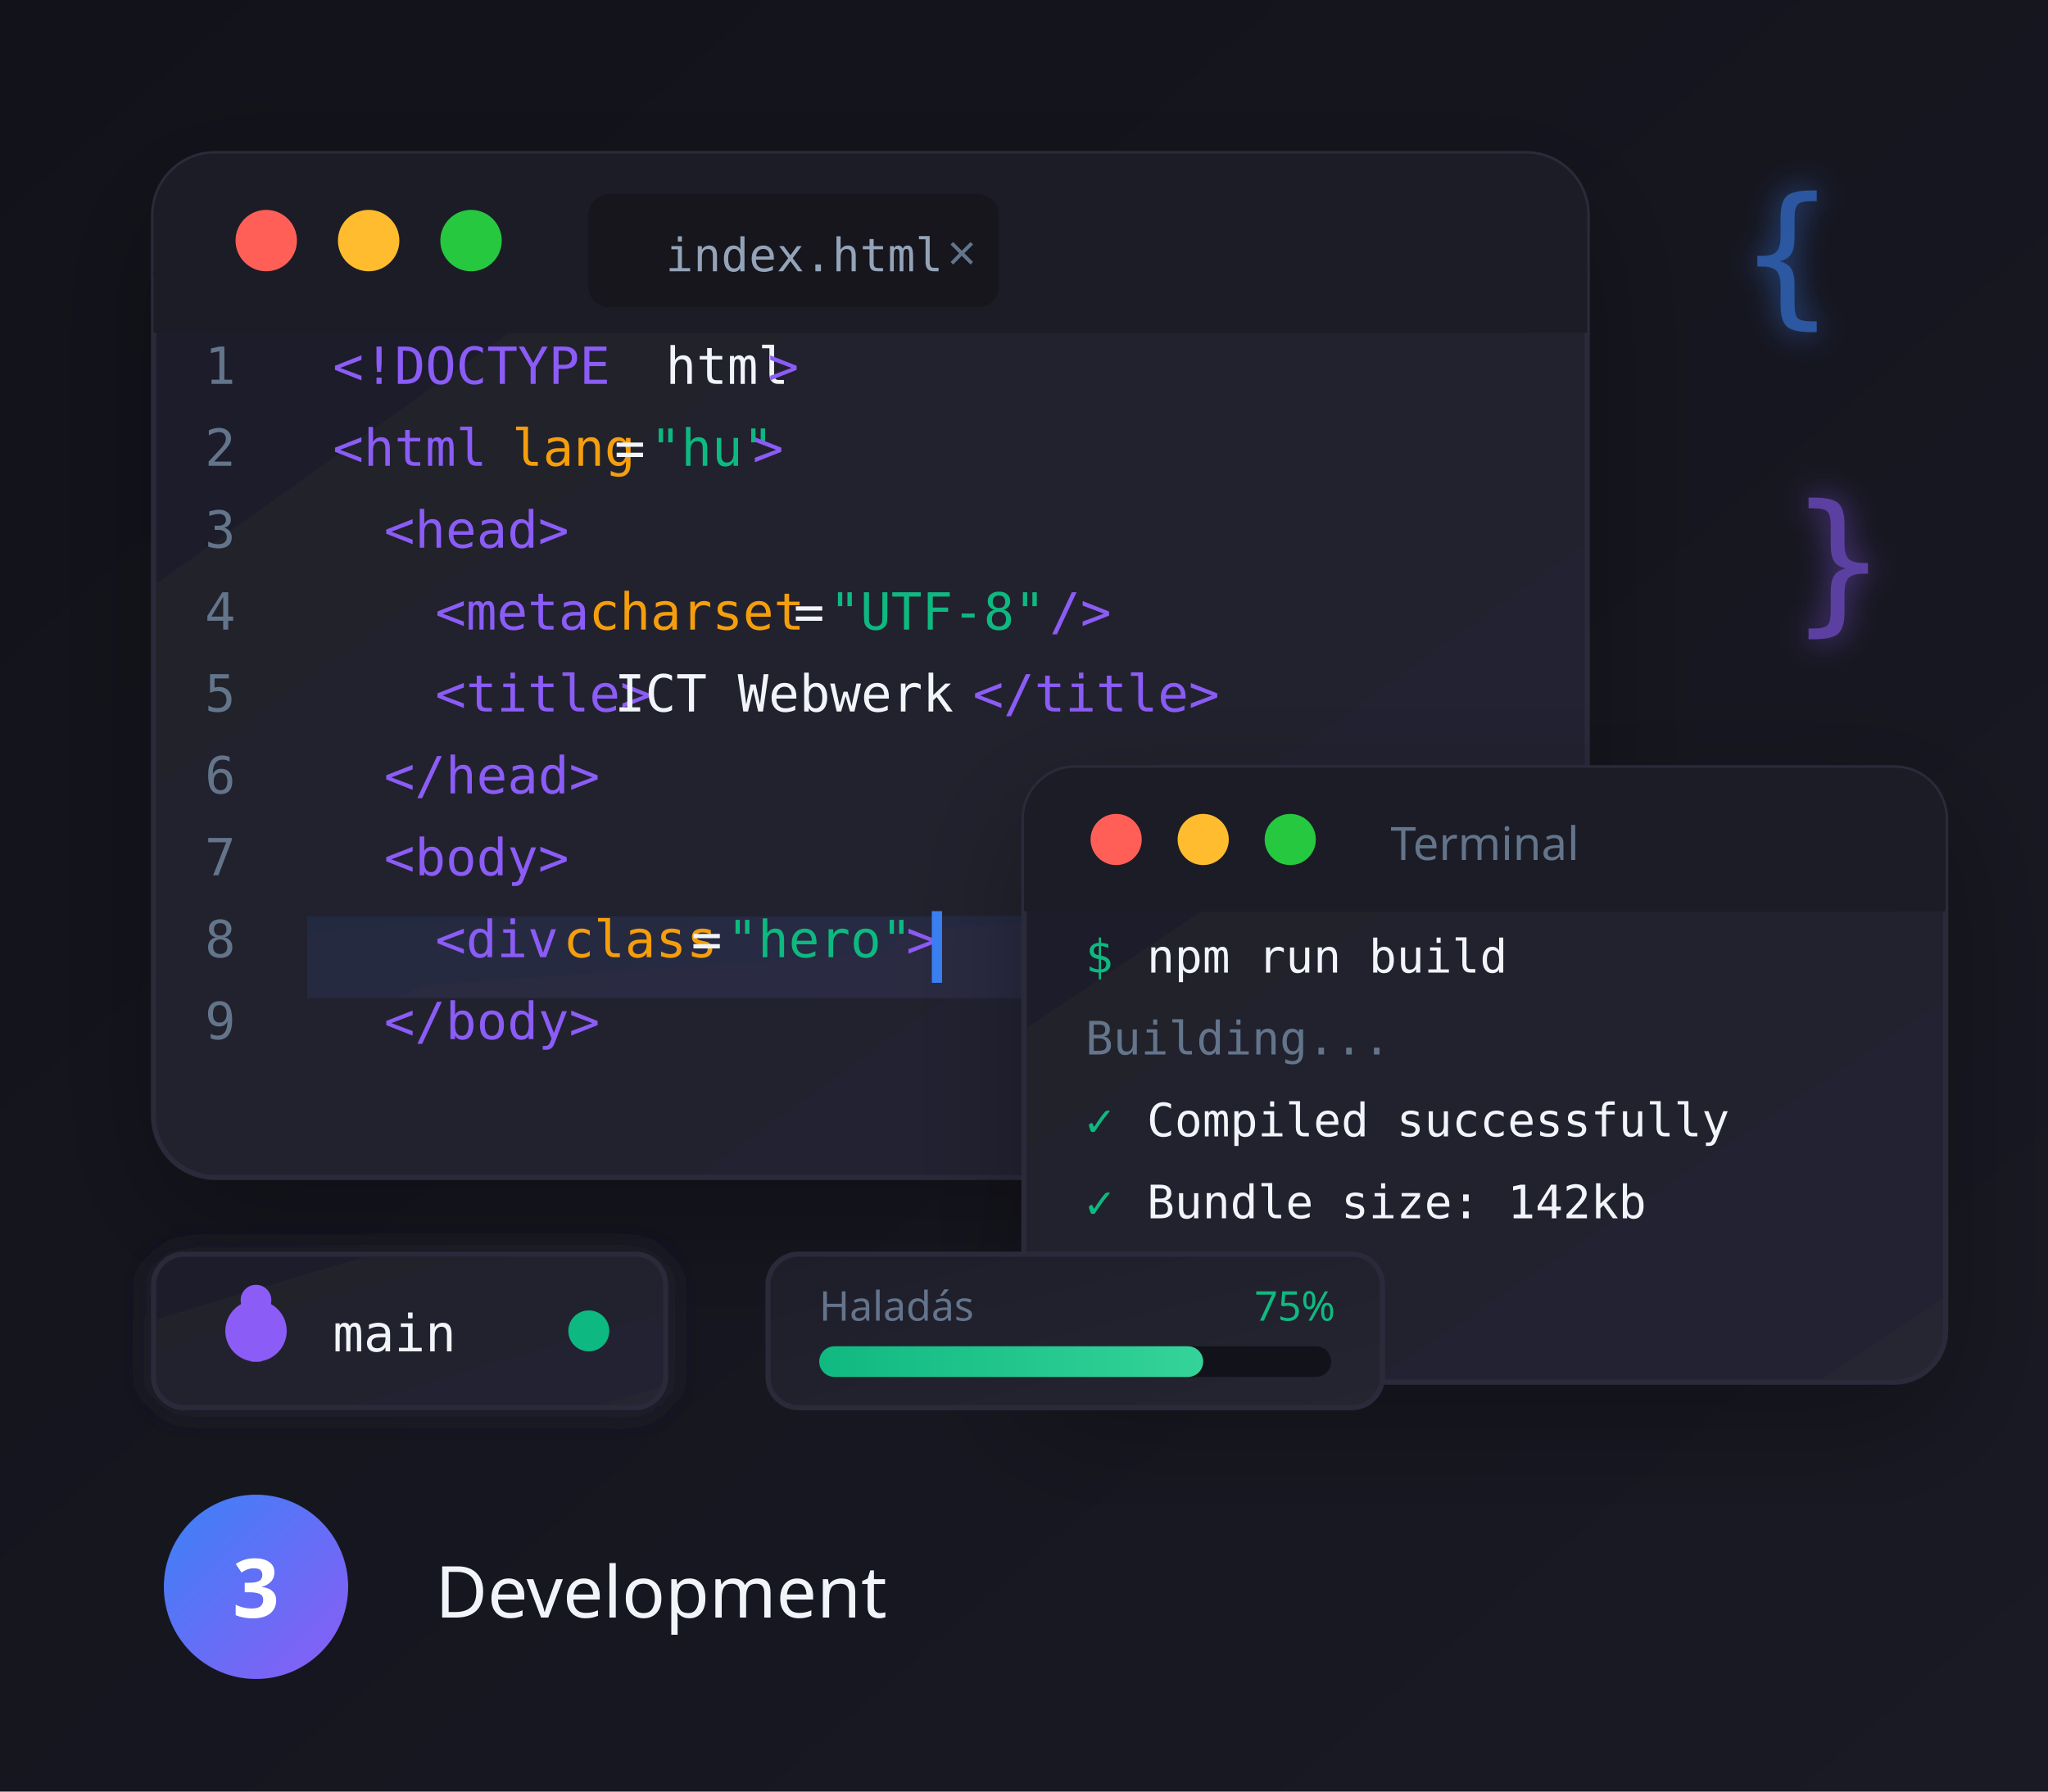
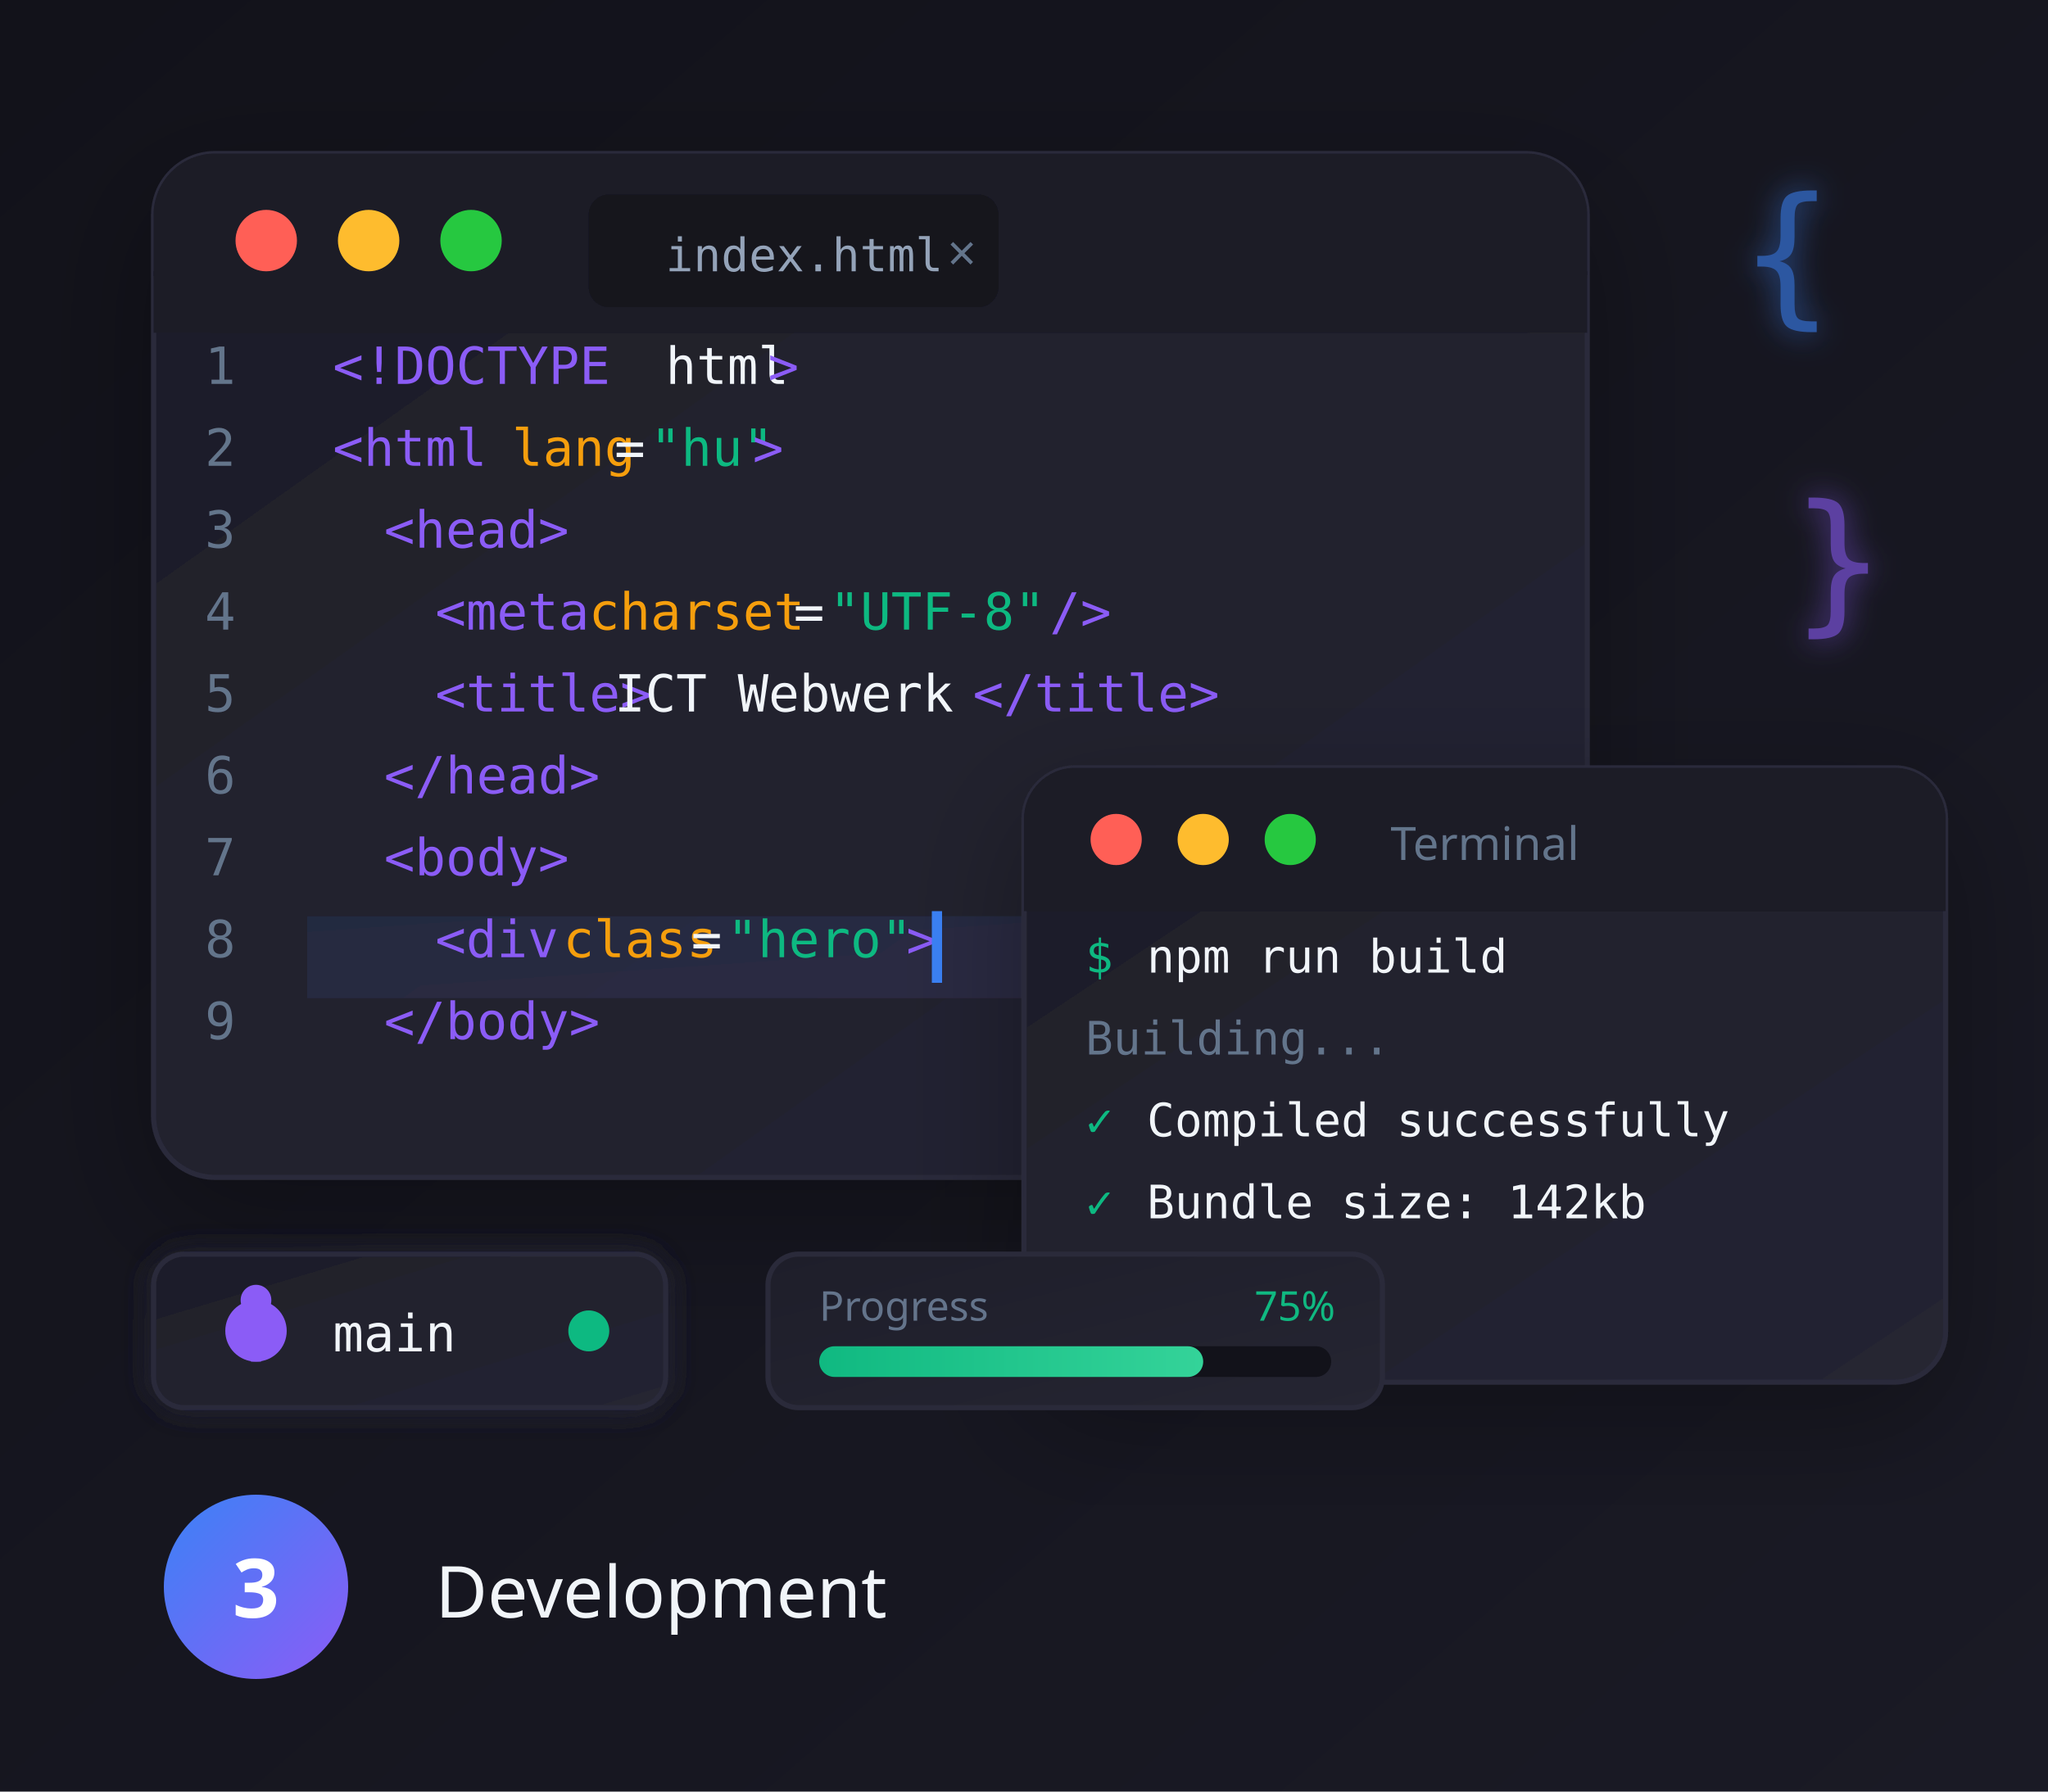
<svg xmlns="http://www.w3.org/2000/svg" viewBox="0 0 400 350" fill="none">
  <defs>
    <linearGradient id="bgGradC3" x1="0%" y1="0%" x2="100%" y2="100%">
      <stop offset="0%" style="stop-color:#12121a" />
      <stop offset="100%" style="stop-color:#1a1a25" />
    </linearGradient>
    <linearGradient id="blueGradC3" x1="0%" y1="0%" x2="100%" y2="100%">
      <stop offset="0%" style="stop-color:#3b82f6" />
      <stop offset="100%" style="stop-color:#8b5cf6" />
    </linearGradient>
    <linearGradient id="greenGradC3" x1="0%" y1="0%" x2="100%" y2="0%">
      <stop offset="0%" style="stop-color:#10b981" />
      <stop offset="100%" style="stop-color:#34d399" />
    </linearGradient>
    <linearGradient id="orangeGradC3" x1="0%" y1="0%" x2="100%" y2="0%">
      <stop offset="0%" style="stop-color:#f59e0b" />
      <stop offset="100%" style="stop-color:#fbbf24" />
    </linearGradient>
    <linearGradient id="cardGradC3" x1="0%" y1="0%" x2="100%" y2="100%">
      <stop offset="0%" style="stop-color:#1e1e2a" />
      <stop offset="100%" style="stop-color:#252532" />
    </linearGradient>
    <filter id="glowC3" x="-50%" y="-50%" width="200%" height="200%">
      <feGaussianBlur stdDeviation="3" result="coloredBlur" />
      <feMerge>
        <feMergeNode in="coloredBlur" />
        <feMergeNode in="SourceGraphic" />
      </feMerge>
    </filter>
    <filter id="shadowC3" x="-20%" y="-20%" width="140%" height="140%">
      <feDropShadow dx="0" dy="8" stdDeviation="12" flood-color="#000" flood-opacity="0.3" />
    </filter>
  </defs>
  <rect width="400" height="350" fill="url(#bgGradC3)" />
  <g filter="url(#shadowC3)">
    <rect x="30" y="30" width="280" height="200" rx="12" fill="url(#cardGradC3)" stroke="#2a2a3a" stroke-width="1" />
    <rect x="30" y="30" width="280" height="35" rx="12" fill="#1a1a25" />
    <rect x="30" y="53" width="280" height="12" fill="#1a1a25" />
    <circle cx="52" cy="47" r="6" fill="#ff5f57" />
    <circle cx="72" cy="47" r="6" fill="#febc2e" />
    <circle cx="92" cy="47" r="6" fill="#28c840" />
    <rect x="115" y="38" width="80" height="22" rx="4" fill="#12121a" />
    <text x="130" y="53" font-family="monospace" font-size="9" fill="#94a3b8">index.html</text>
    <text x="185" y="53" font-family="system-ui" font-size="10" fill="#64748b">×</text>
    <g transform="translate(40, 75)" font-family="monospace" font-size="10" fill="#64748b">
      <text x="0" y="0">1</text>
      <text x="0" y="16">2</text>
      <text x="0" y="32">3</text>
      <text x="0" y="48">4</text>
      <text x="0" y="64">5</text>
      <text x="0" y="80">6</text>
      <text x="0" y="96">7</text>
      <text x="0" y="112">8</text>
      <text x="0" y="128">9</text>
    </g>
    <g transform="translate(65, 75)" font-family="monospace" font-size="10">
      <text x="0" y="0" fill="#8b5cf6">&lt;!DOCTYPE</text>
      <text x="65" y="0" fill="#f1f5f9">html</text>
      <text x="85" y="0" fill="#8b5cf6">&gt;</text>
      <text x="0" y="16" fill="#8b5cf6">&lt;html</text>
      <text x="35" y="16" fill="#f59e0b">lang</text>
      <text x="55" y="16" fill="#f1f5f9">=</text>
      <text x="62" y="16" fill="#10b981">"hu"</text>
      <text x="82" y="16" fill="#8b5cf6">&gt;</text>
      <text x="10" y="32" fill="#8b5cf6">&lt;head&gt;</text>
      <text x="20" y="48" fill="#8b5cf6">&lt;meta</text>
      <text x="50" y="48" fill="#f59e0b">charset</text>
      <text x="90" y="48" fill="#f1f5f9">=</text>
      <text x="97" y="48" fill="#10b981">"UTF-8"</text>
      <text x="140" y="48" fill="#8b5cf6">/&gt;</text>
      <text x="20" y="64" fill="#8b5cf6">&lt;title&gt;</text>
      <text x="55" y="64" fill="#f1f5f9">ICT Webwerk</text>
      <text x="125" y="64" fill="#8b5cf6">&lt;/title&gt;</text>
      <text x="10" y="80" fill="#8b5cf6">&lt;/head&gt;</text>
      <text x="10" y="96" fill="#8b5cf6">&lt;body&gt;</text>
      <rect x="-5" y="104" width="230" height="16" fill="url(#blueGradC3)" opacity="0.1" />
      <text x="20" y="112" fill="#8b5cf6">&lt;div</text>
      <text x="45" y="112" fill="#f59e0b">class</text>
      <text x="70" y="112" fill="#f1f5f9">=</text>
      <text x="77" y="112" fill="#10b981">"hero"</text>
      <text x="112" y="112" fill="#8b5cf6">&gt;</text>
      <rect x="117" y="103" width="2" height="14" fill="#3b82f6">
        <animate attributeName="opacity" values="1;0;1" dur="1s" repeatCount="indefinite" />
      </rect>
      <text x="10" y="128" fill="#8b5cf6">&lt;/body&gt;</text>
    </g>
  </g>
  <g filter="url(#shadowC3)" transform="translate(200, 150)">
    <rect x="0" y="0" width="180" height="120" rx="10" fill="url(#cardGradC3)" stroke="#2a2a3a" stroke-width="1" />
    <rect x="0" y="0" width="180" height="28" rx="10" fill="#1a1a25" />
    <rect x="0" y="18" width="180" height="10" fill="#1a1a25" />
    <circle cx="18" cy="14" r="5" fill="#ff5f57" />
    <circle cx="35" cy="14" r="5" fill="#febc2e" />
    <circle cx="52" cy="14" r="5" fill="#28c840" />
    <text x="90" y="18" font-family="system-ui" font-size="9" fill="#64748b" text-anchor="middle">Terminal</text>
    <g transform="translate(12, 40)" font-family="monospace" font-size="9">
      <text x="0" y="0" fill="#10b981">$</text>
      <text x="12" y="0" fill="#f1f5f9">npm run build</text>
      <text x="0" y="16" fill="#64748b">Building...</text>
      <text x="0" y="32" fill="#10b981">✓</text>
      <text x="12" y="32" fill="#f1f5f9">Compiled successfully</text>
      <text x="0" y="48" fill="#10b981">✓</text>
      <text x="12" y="48" fill="#f1f5f9">Bundle size: 142kb</text>
      <text x="0" y="64" fill="#10b981">$</text>
      <rect x="12" y="56" width="6" height="12" fill="#10b981" opacity="0.8">
        <animate attributeName="opacity" values="0.8;0.2;0.8" dur="1s" repeatCount="indefinite" />
      </rect>
    </g>
  </g>
  <g filter="url(#glowC3)" transform="translate(30, 245)">
    <rect x="0" y="0" width="100" height="30" rx="6" fill="url(#cardGradC3)" stroke="#2a2a3a" stroke-width="1" />
    <circle cx="20" cy="15" r="6" fill="#8b5cf6" />
    <path d="M20 9 L20 21" stroke="#8b5cf6" stroke-width="2" />
    <circle cx="20" cy="9" r="3" fill="#8b5cf6" />
    <text x="35" y="19" font-family="monospace" font-size="10" fill="#f1f5f9">main</text>
    <circle cx="85" cy="15" r="4" fill="#10b981" />
  </g>
  <g transform="translate(150, 245)">
    <rect x="0" y="0" width="120" height="30" rx="6" fill="url(#cardGradC3)" stroke="#2a2a3a" stroke-width="1" />
-     <text x="10" y="13" font-family="system-ui" font-size="8" fill="#64748b">Haladás</text>
+     <text x="10" y="13" font-family="system-ui" font-size="8" fill="#64748b">Progress</text>
    <rect x="10" y="18" width="100" height="6" rx="3" fill="#12121a" />
    <rect x="10" y="18" width="75" height="6" rx="3" fill="url(#greenGradC3)" />
    <text x="95" y="13" font-family="system-ui" font-size="8" fill="#10b981">75%</text>
  </g>
  <g filter="url(#glowC3)" opacity="0.6">
    <text x="340" y="60" font-family="monospace" font-size="30" fill="#3b82f6">{</text>
    <text x="350" y="120" font-family="monospace" font-size="30" fill="#8b5cf6">}</text>
  </g>
  <g transform="translate(30, 290)">
    <circle cx="20" cy="20" r="18" fill="url(#blueGradC3)" />
    <text x="20" y="26" font-family="system-ui, sans-serif" font-size="16" font-weight="bold" fill="#fff" text-anchor="middle">3</text>
    <text x="55" y="26" font-family="system-ui, sans-serif" font-size="14" fill="#f1f5f9">Development</text>
  </g>
</svg>
